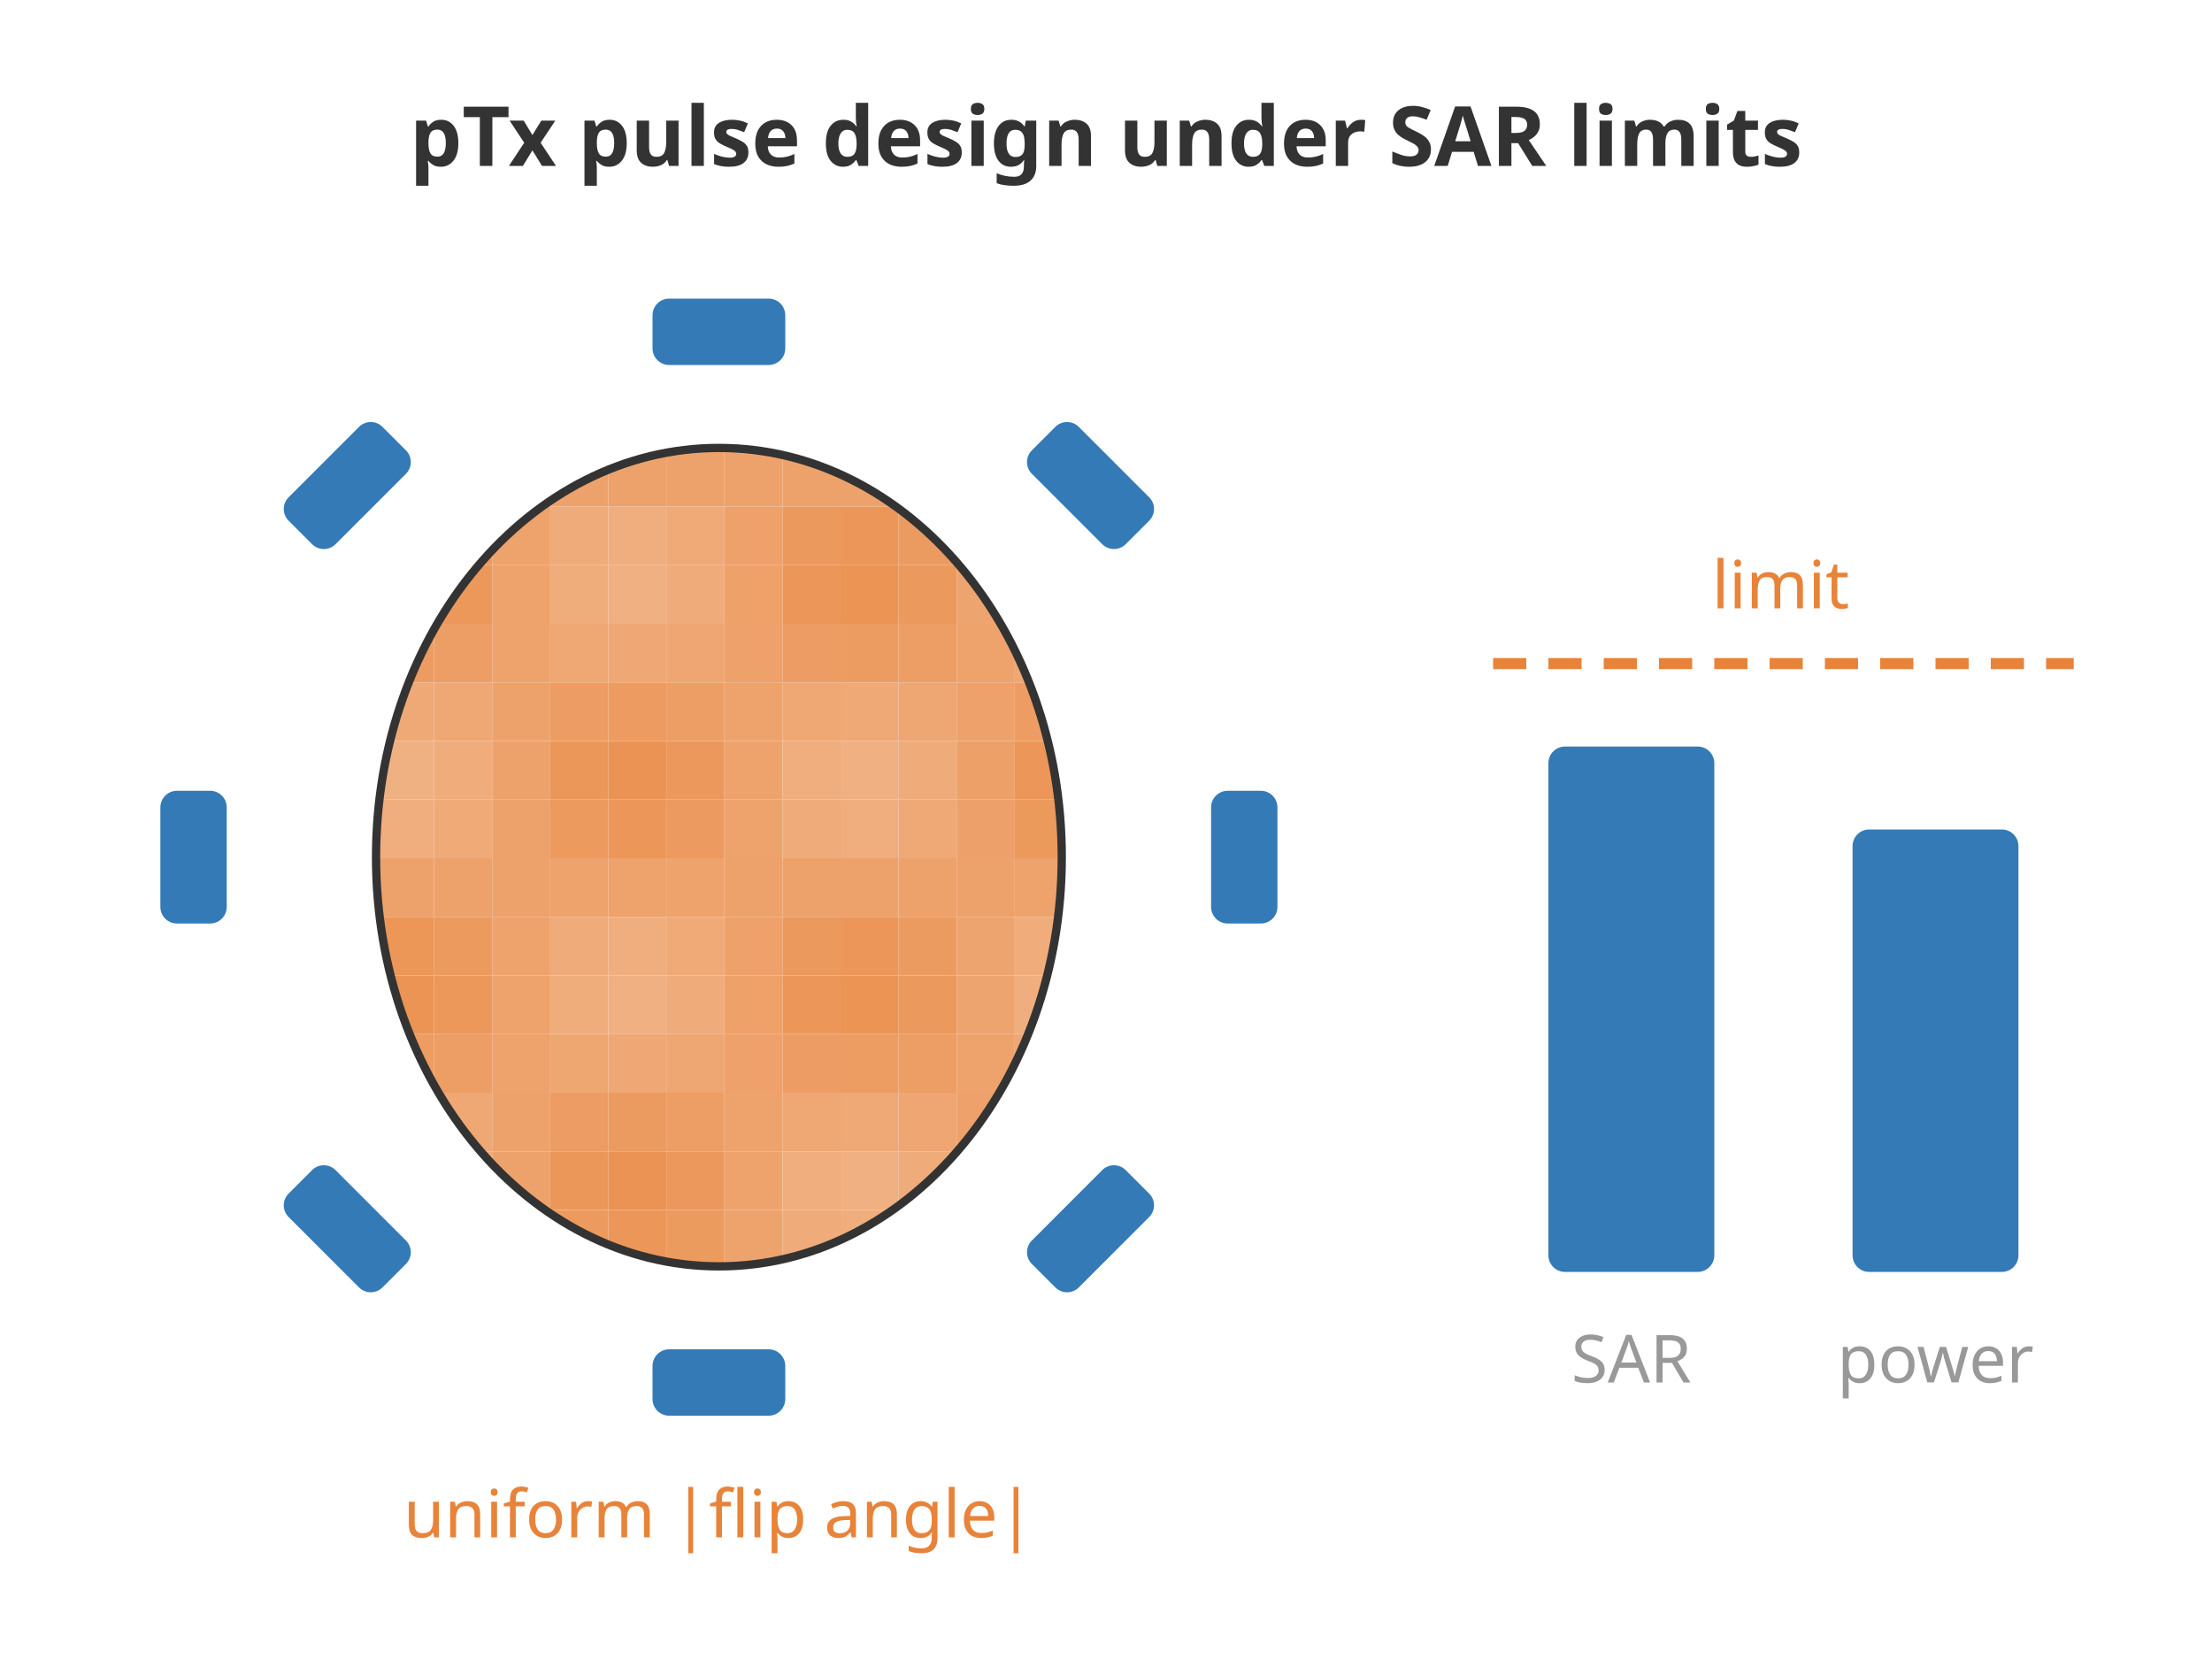
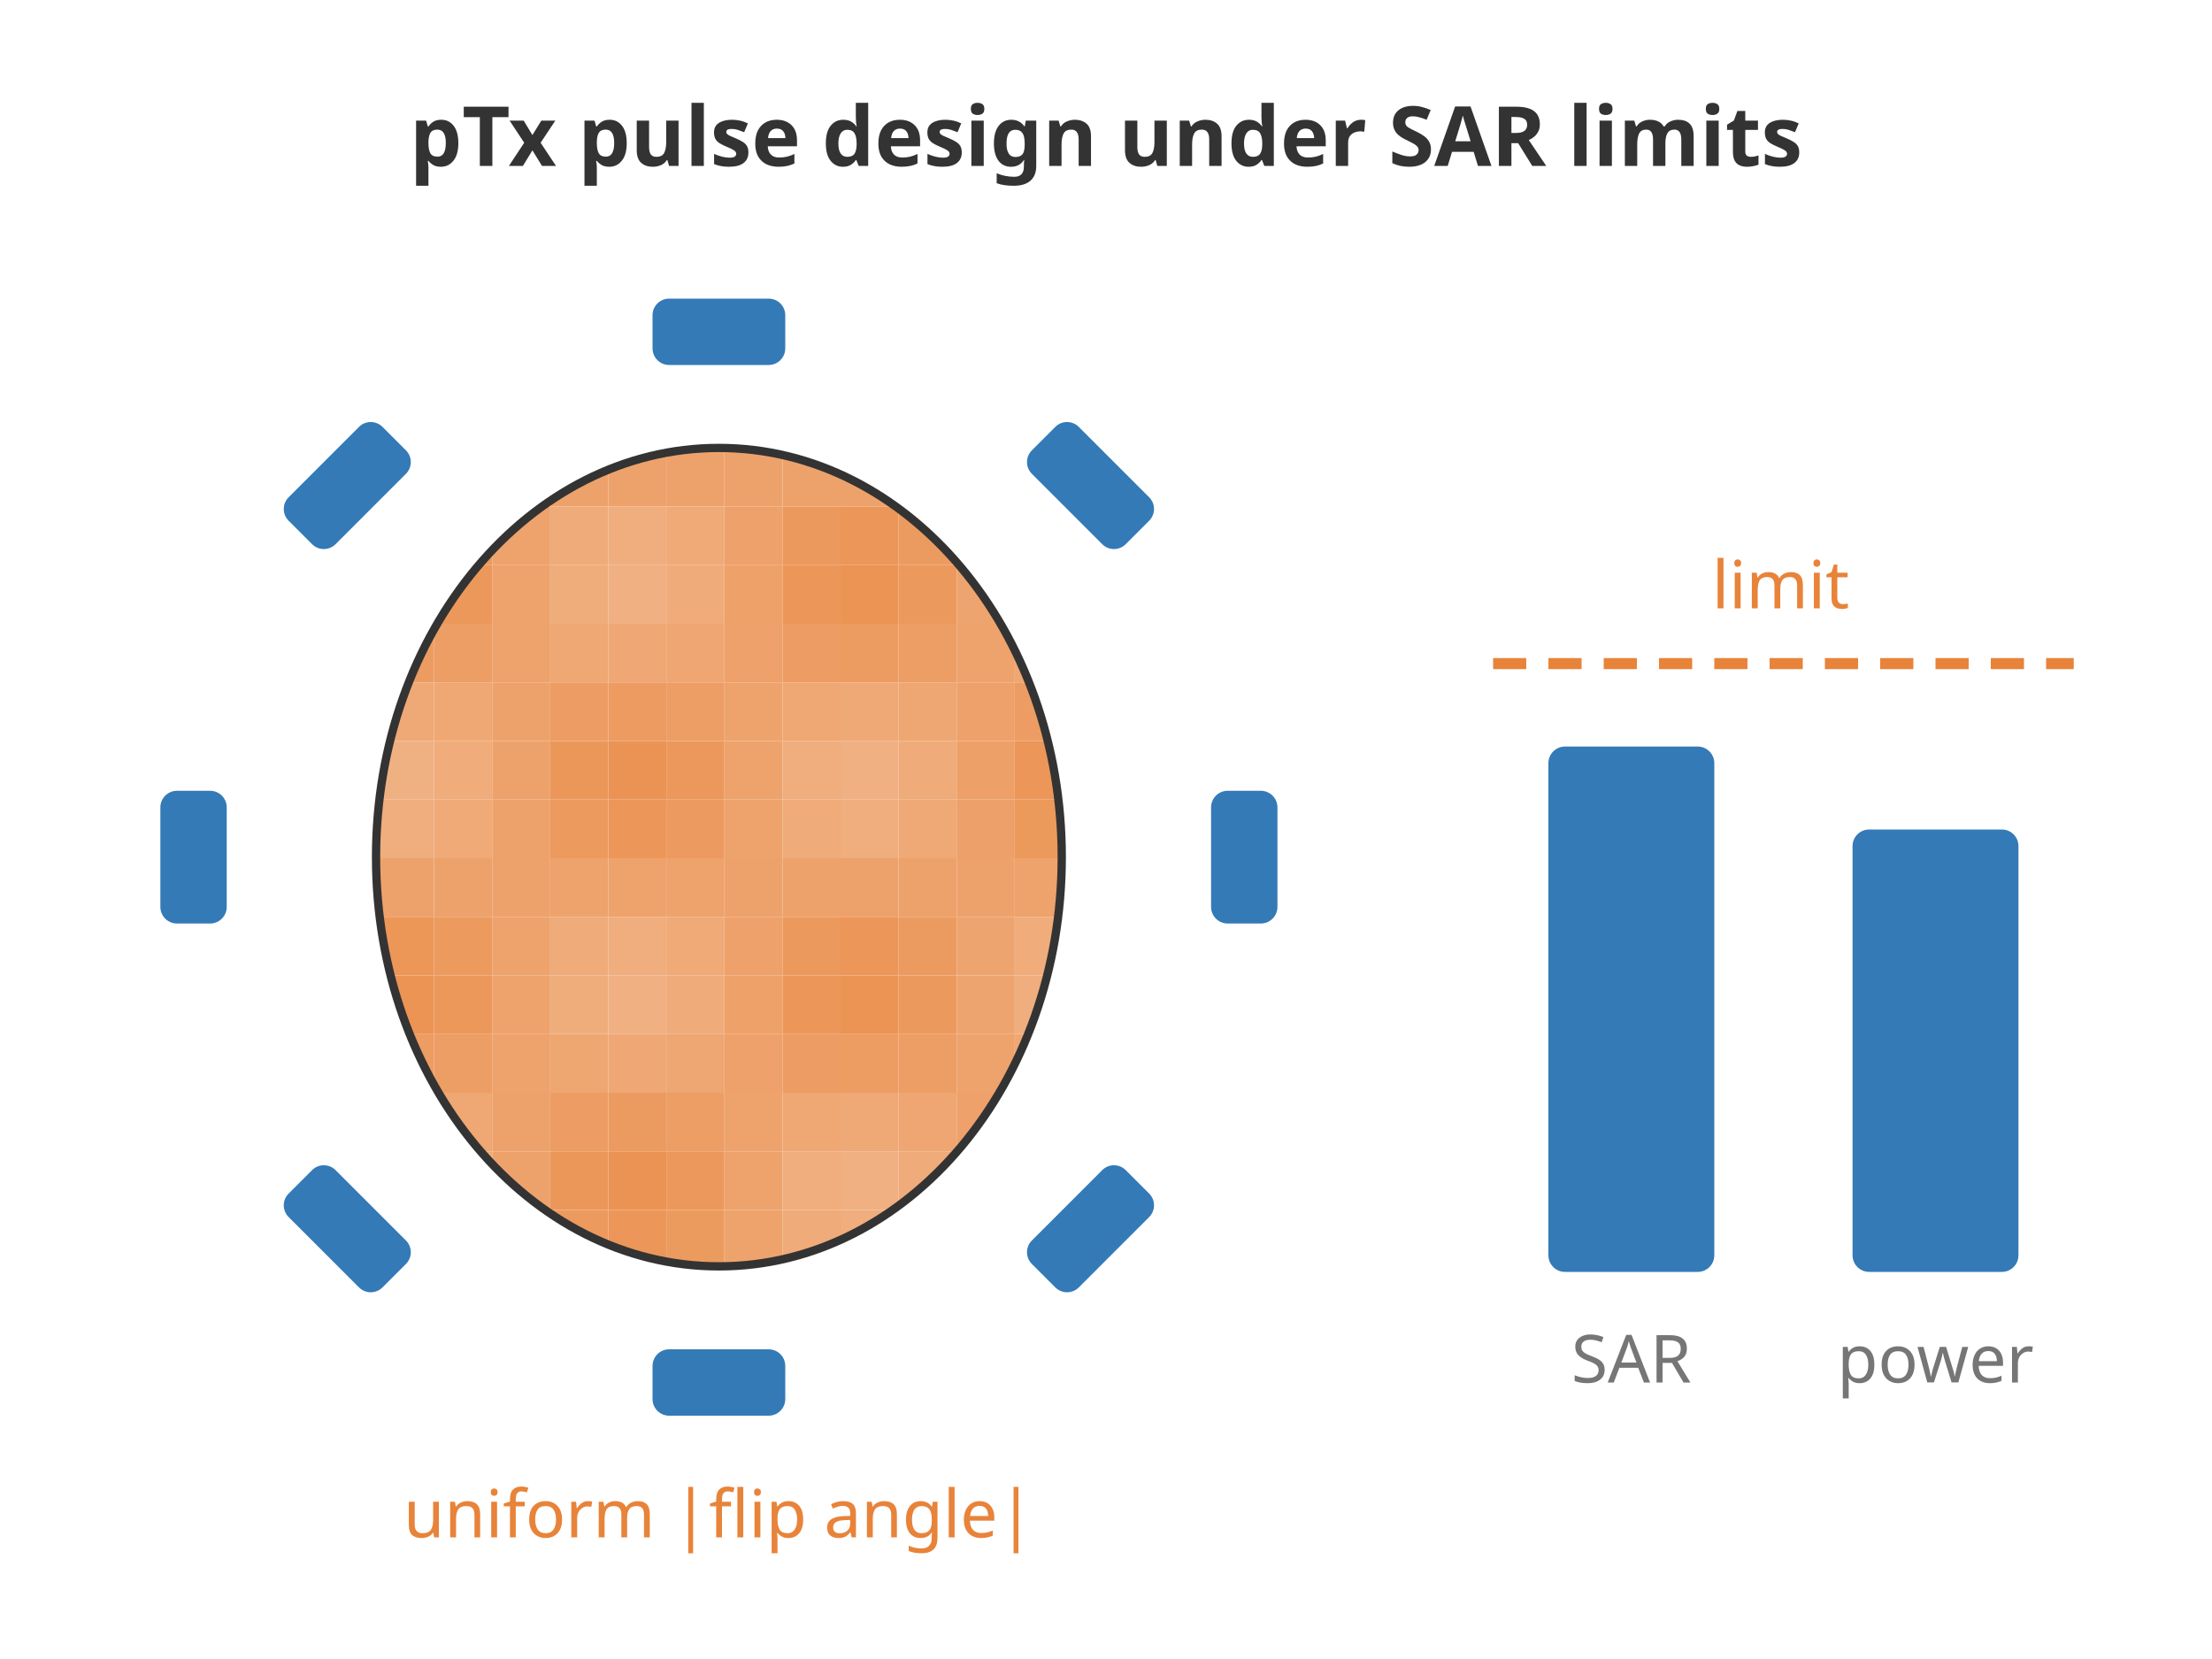
<svg xmlns="http://www.w3.org/2000/svg" viewBox="0 0 400 300" width="400" height="300" font-family="sans-serif">
  <defs>
    <marker id="arr" viewBox="0 0 10 10" refX="9" refY="5" markerWidth="7" markerHeight="7" orient="auto-start-reverse">
      <path d="M0,0 L10,5 L0,10 z" fill="#999999" />
    </marker>
  </defs>
  <rect width="400" height="300" fill="#ffffff" />
  <text x="200" y="30" font-size="15" text-anchor="middle" fill="#333333" font-weight="bold" font-style="normal">pTx pulse design under SAR limits</text>
  <rect x="213.0" y="149.0" width="24" height="12" rx="3" fill="#337ab7" transform="rotate(90.0 225.0 155.0)" />
  <rect x="185.2" y="216.2" width="24" height="12" rx="3" fill="#337ab7" transform="rotate(135.0 197.2 222.2)" />
  <rect x="118.0" y="244.0" width="24" height="12" rx="3" fill="#337ab7" transform="rotate(180.0 130.0 250.0)" />
  <rect x="50.8" y="216.2" width="24" height="12" rx="3" fill="#337ab7" transform="rotate(225.0 62.8 222.2)" />
  <rect x="23.0" y="149.0" width="24" height="12" rx="3" fill="#337ab7" transform="rotate(270.0 35.0 155.0)" />
  <rect x="50.8" y="81.8" width="24" height="12" rx="3" fill="#337ab7" transform="rotate(315.0 62.8 87.8)" />
  <rect x="118.0" y="54.0" width="24" height="12" rx="3" fill="#337ab7" transform="rotate(360.0 130.0 60.0)" />
  <rect x="185.2" y="81.8" width="24" height="12" rx="3" fill="#337ab7" transform="rotate(405.0 197.2 87.8)" />
  <clipPath id="head">
    <ellipse cx="130" cy="155" rx="62" ry="74" />
  </clipPath>
  <g clip-path="url(#head)">
    <rect x="68.0" y="81.0" width="10.5" height="10.6" rx="0" fill="#eea26b" stroke="none" stroke-width="1" />
    <rect x="78.5" y="81.0" width="10.5" height="10.6" rx="0" fill="#eea26b" stroke="none" stroke-width="1" />
    <rect x="89.0" y="81.0" width="10.5" height="10.6" rx="0" fill="#eea26b" stroke="none" stroke-width="1" />
    <rect x="99.5" y="81.0" width="10.5" height="10.6" rx="0" fill="#eea26b" stroke="none" stroke-width="1" />
    <rect x="110.0" y="81.0" width="10.5" height="10.6" rx="0" fill="#eea26b" stroke="none" stroke-width="1" />
    <rect x="120.5" y="81.0" width="10.5" height="10.6" rx="0" fill="#eea26b" stroke="none" stroke-width="1" />
    <rect x="131.0" y="81.0" width="10.5" height="10.6" rx="0" fill="#eea26b" stroke="none" stroke-width="1" />
    <rect x="141.5" y="81.0" width="10.5" height="10.6" rx="0" fill="#eea26b" stroke="none" stroke-width="1" />
    <rect x="152.0" y="81.0" width="10.5" height="10.6" rx="0" fill="#eea26b" stroke="none" stroke-width="1" />
    <rect x="162.5" y="81.0" width="10.5" height="10.6" rx="0" fill="#eea26b" stroke="none" stroke-width="1" />
    <rect x="173.0" y="81.0" width="10.5" height="10.6" rx="0" fill="#eea26b" stroke="none" stroke-width="1" />
    <rect x="183.5" y="81.0" width="10.5" height="10.6" rx="0" fill="#eea26b" stroke="none" stroke-width="1" />
    <rect x="68.0" y="91.6" width="10.5" height="10.6" rx="0" fill="#ec9659" stroke="none" stroke-width="1" />
    <rect x="78.5" y="91.6" width="10.5" height="10.6" rx="0" fill="#ec9a5e" stroke="none" stroke-width="1" />
    <rect x="89.0" y="91.6" width="10.5" height="10.6" rx="0" fill="#eea26c" stroke="none" stroke-width="1" />
    <rect x="99.5" y="91.6" width="10.5" height="10.6" rx="0" fill="#efab79" stroke="none" stroke-width="1" />
    <rect x="110.0" y="91.6" width="10.5" height="10.6" rx="0" fill="#f0ae7e" stroke="none" stroke-width="1" />
    <rect x="120.5" y="91.6" width="10.5" height="10.6" rx="0" fill="#efaa77" stroke="none" stroke-width="1" />
    <rect x="131.0" y="91.6" width="10.5" height="10.6" rx="0" fill="#eea16a" stroke="none" stroke-width="1" />
    <rect x="141.5" y="91.6" width="10.5" height="10.6" rx="0" fill="#ec995d" stroke="none" stroke-width="1" />
    <rect x="152.0" y="91.6" width="10.5" height="10.6" rx="0" fill="#ec9659" stroke="none" stroke-width="1" />
    <rect x="162.5" y="91.6" width="10.5" height="10.6" rx="0" fill="#ec9b60" stroke="none" stroke-width="1" />
    <rect x="173.0" y="91.6" width="10.5" height="10.6" rx="0" fill="#eea46e" stroke="none" stroke-width="1" />
    <rect x="183.5" y="91.6" width="10.5" height="10.6" rx="0" fill="#f0ab7a" stroke="none" stroke-width="1" />
    <rect x="68.0" y="102.2" width="10.5" height="10.6" rx="0" fill="#eb9454" stroke="none" stroke-width="1" />
    <rect x="78.5" y="102.2" width="10.5" height="10.6" rx="0" fill="#ec985b" stroke="none" stroke-width="1" />
    <rect x="89.0" y="102.2" width="10.5" height="10.6" rx="0" fill="#eea26c" stroke="none" stroke-width="1" />
    <rect x="99.5" y="102.2" width="10.5" height="10.6" rx="0" fill="#f0ad7c" stroke="none" stroke-width="1" />
    <rect x="110.0" y="102.2" width="10.5" height="10.6" rx="0" fill="#f0b082" stroke="none" stroke-width="1" />
    <rect x="120.5" y="102.2" width="10.5" height="10.6" rx="0" fill="#f0ab7a" stroke="none" stroke-width="1" />
    <rect x="131.0" y="102.2" width="10.5" height="10.6" rx="0" fill="#eea169" stroke="none" stroke-width="1" />
    <rect x="141.5" y="102.2" width="10.5" height="10.6" rx="0" fill="#ec9759" stroke="none" stroke-width="1" />
    <rect x="152.0" y="102.2" width="10.5" height="10.6" rx="0" fill="#eb9454" stroke="none" stroke-width="1" />
    <rect x="162.5" y="102.2" width="10.5" height="10.6" rx="0" fill="#ec995d" stroke="none" stroke-width="1" />
    <rect x="173.0" y="102.2" width="10.5" height="10.6" rx="0" fill="#eea46f" stroke="none" stroke-width="1" />
    <rect x="183.5" y="102.2" width="10.5" height="10.6" rx="0" fill="#f0ae7e" stroke="none" stroke-width="1" />
    <rect x="68.0" y="112.8" width="10.5" height="10.6" rx="0" fill="#ed9c61" stroke="none" stroke-width="1" />
    <rect x="78.5" y="112.8" width="10.5" height="10.6" rx="0" fill="#ed9e64" stroke="none" stroke-width="1" />
    <rect x="89.0" y="112.8" width="10.5" height="10.6" rx="0" fill="#eea26c" stroke="none" stroke-width="1" />
    <rect x="99.5" y="112.8" width="10.5" height="10.6" rx="0" fill="#efa773" stroke="none" stroke-width="1" />
    <rect x="110.0" y="112.8" width="10.5" height="10.6" rx="0" fill="#efa875" stroke="none" stroke-width="1" />
    <rect x="120.5" y="112.8" width="10.5" height="10.6" rx="0" fill="#efa672" stroke="none" stroke-width="1" />
    <rect x="131.0" y="112.8" width="10.5" height="10.6" rx="0" fill="#eea16a" stroke="none" stroke-width="1" />
    <rect x="141.5" y="112.8" width="10.5" height="10.6" rx="0" fill="#ed9d63" stroke="none" stroke-width="1" />
    <rect x="152.0" y="112.8" width="10.5" height="10.6" rx="0" fill="#ed9c61" stroke="none" stroke-width="1" />
    <rect x="162.5" y="112.8" width="10.5" height="10.6" rx="0" fill="#ed9e65" stroke="none" stroke-width="1" />
    <rect x="173.0" y="112.8" width="10.5" height="10.6" rx="0" fill="#eea36d" stroke="none" stroke-width="1" />
    <rect x="183.5" y="112.8" width="10.5" height="10.6" rx="0" fill="#efa773" stroke="none" stroke-width="1" />
    <rect x="68.0" y="123.4" width="10.5" height="10.6" rx="0" fill="#efa976" stroke="none" stroke-width="1" />
    <rect x="78.5" y="123.4" width="10.5" height="10.6" rx="0" fill="#efa773" stroke="none" stroke-width="1" />
    <rect x="89.0" y="123.4" width="10.5" height="10.6" rx="0" fill="#eea26b" stroke="none" stroke-width="1" />
    <rect x="99.5" y="123.4" width="10.5" height="10.6" rx="0" fill="#ed9d64" stroke="none" stroke-width="1" />
    <rect x="110.0" y="123.4" width="10.5" height="10.6" rx="0" fill="#ed9b61" stroke="none" stroke-width="1" />
    <rect x="120.5" y="123.4" width="10.5" height="10.6" rx="0" fill="#ed9e64" stroke="none" stroke-width="1" />
    <rect x="131.0" y="123.4" width="10.5" height="10.6" rx="0" fill="#eea36c" stroke="none" stroke-width="1" />
    <rect x="141.5" y="123.4" width="10.5" height="10.6" rx="0" fill="#efa773" stroke="none" stroke-width="1" />
    <rect x="152.0" y="123.4" width="10.5" height="10.6" rx="0" fill="#efa976" stroke="none" stroke-width="1" />
    <rect x="162.5" y="123.4" width="10.5" height="10.6" rx="0" fill="#eea672" stroke="none" stroke-width="1" />
    <rect x="173.0" y="123.4" width="10.5" height="10.6" rx="0" fill="#eea16a" stroke="none" stroke-width="1" />
    <rect x="183.5" y="123.4" width="10.5" height="10.6" rx="0" fill="#ed9d63" stroke="none" stroke-width="1" />
    <rect x="68.0" y="134.0" width="10.5" height="10.6" rx="0" fill="#f0b182" stroke="none" stroke-width="1" />
    <rect x="78.5" y="134.0" width="10.5" height="10.6" rx="0" fill="#f0ac7b" stroke="none" stroke-width="1" />
    <rect x="89.0" y="134.0" width="10.5" height="10.6" rx="0" fill="#eea26b" stroke="none" stroke-width="1" />
    <rect x="99.5" y="134.0" width="10.5" height="10.6" rx="0" fill="#ec975a" stroke="none" stroke-width="1" />
    <rect x="110.0" y="134.0" width="10.5" height="10.6" rx="0" fill="#eb9354" stroke="none" stroke-width="1" />
    <rect x="120.5" y="134.0" width="10.5" height="10.6" rx="0" fill="#ec985c" stroke="none" stroke-width="1" />
    <rect x="131.0" y="134.0" width="10.5" height="10.6" rx="0" fill="#eea36d" stroke="none" stroke-width="1" />
    <rect x="141.5" y="134.0" width="10.5" height="10.6" rx="0" fill="#f0ad7d" stroke="none" stroke-width="1" />
    <rect x="152.0" y="134.0" width="10.5" height="10.6" rx="0" fill="#f0b082" stroke="none" stroke-width="1" />
    <rect x="162.5" y="134.0" width="10.5" height="10.6" rx="0" fill="#efab79" stroke="none" stroke-width="1" />
    <rect x="173.0" y="134.0" width="10.5" height="10.6" rx="0" fill="#eda068" stroke="none" stroke-width="1" />
    <rect x="183.5" y="134.0" width="10.5" height="10.6" rx="0" fill="#ec9659" stroke="none" stroke-width="1" />
    <rect x="68.0" y="144.6" width="10.5" height="10.6" rx="0" fill="#f0ad7e" stroke="none" stroke-width="1" />
    <rect x="78.5" y="144.6" width="10.5" height="10.6" rx="0" fill="#efaa78" stroke="none" stroke-width="1" />
    <rect x="89.0" y="144.6" width="10.5" height="10.6" rx="0" fill="#eea26b" stroke="none" stroke-width="1" />
    <rect x="99.5" y="144.6" width="10.5" height="10.6" rx="0" fill="#ec9a5e" stroke="none" stroke-width="1" />
    <rect x="110.0" y="144.6" width="10.5" height="10.6" rx="0" fill="#ec9759" stroke="none" stroke-width="1" />
    <rect x="120.5" y="144.6" width="10.5" height="10.6" rx="0" fill="#ec9a5f" stroke="none" stroke-width="1" />
    <rect x="131.0" y="144.6" width="10.5" height="10.6" rx="0" fill="#eea36d" stroke="none" stroke-width="1" />
    <rect x="141.5" y="144.6" width="10.5" height="10.6" rx="0" fill="#efab79" stroke="none" stroke-width="1" />
    <rect x="152.0" y="144.6" width="10.5" height="10.6" rx="0" fill="#f0ad7d" stroke="none" stroke-width="1" />
    <rect x="162.5" y="144.6" width="10.5" height="10.6" rx="0" fill="#efa976" stroke="none" stroke-width="1" />
    <rect x="173.0" y="144.6" width="10.5" height="10.6" rx="0" fill="#eda069" stroke="none" stroke-width="1" />
    <rect x="183.5" y="144.6" width="10.5" height="10.6" rx="0" fill="#ec995c" stroke="none" stroke-width="1" />
    <rect x="68.0" y="155.2" width="10.5" height="10.6" rx="0" fill="#eea26b" stroke="none" stroke-width="1" />
    <rect x="78.5" y="155.2" width="10.5" height="10.6" rx="0" fill="#eea26b" stroke="none" stroke-width="1" />
    <rect x="89.0" y="155.2" width="10.5" height="10.6" rx="0" fill="#eea26b" stroke="none" stroke-width="1" />
    <rect x="99.5" y="155.2" width="10.5" height="10.6" rx="0" fill="#eea26c" stroke="none" stroke-width="1" />
    <rect x="110.0" y="155.2" width="10.5" height="10.6" rx="0" fill="#eea26c" stroke="none" stroke-width="1" />
    <rect x="120.5" y="155.2" width="10.5" height="10.6" rx="0" fill="#eea26c" stroke="none" stroke-width="1" />
    <rect x="131.0" y="155.2" width="10.5" height="10.6" rx="0" fill="#eea26b" stroke="none" stroke-width="1" />
    <rect x="141.5" y="155.2" width="10.5" height="10.6" rx="0" fill="#eea26b" stroke="none" stroke-width="1" />
    <rect x="152.0" y="155.2" width="10.5" height="10.6" rx="0" fill="#eea26b" stroke="none" stroke-width="1" />
    <rect x="162.5" y="155.2" width="10.5" height="10.6" rx="0" fill="#eea26b" stroke="none" stroke-width="1" />
    <rect x="173.0" y="155.2" width="10.5" height="10.6" rx="0" fill="#eea26b" stroke="none" stroke-width="1" />
    <rect x="183.5" y="155.2" width="10.5" height="10.6" rx="0" fill="#eea26c" stroke="none" stroke-width="1" />
    <rect x="68.0" y="165.8" width="10.5" height="10.6" rx="0" fill="#ec9658" stroke="none" stroke-width="1" />
    <rect x="78.5" y="165.8" width="10.5" height="10.6" rx="0" fill="#ec9a5e" stroke="none" stroke-width="1" />
    <rect x="89.0" y="165.8" width="10.5" height="10.6" rx="0" fill="#eea26c" stroke="none" stroke-width="1" />
    <rect x="99.5" y="165.8" width="10.5" height="10.6" rx="0" fill="#efab79" stroke="none" stroke-width="1" />
    <rect x="110.0" y="165.8" width="10.5" height="10.6" rx="0" fill="#f0ae7e" stroke="none" stroke-width="1" />
    <rect x="120.5" y="165.8" width="10.5" height="10.6" rx="0" fill="#efaa78" stroke="none" stroke-width="1" />
    <rect x="131.0" y="165.8" width="10.5" height="10.6" rx="0" fill="#eea16a" stroke="none" stroke-width="1" />
    <rect x="141.5" y="165.8" width="10.5" height="10.6" rx="0" fill="#ec995d" stroke="none" stroke-width="1" />
    <rect x="152.0" y="165.8" width="10.5" height="10.6" rx="0" fill="#ec9659" stroke="none" stroke-width="1" />
    <rect x="162.5" y="165.8" width="10.5" height="10.6" rx="0" fill="#ec9b60" stroke="none" stroke-width="1" />
    <rect x="173.0" y="165.8" width="10.5" height="10.6" rx="0" fill="#eea46e" stroke="none" stroke-width="1" />
    <rect x="183.5" y="165.8" width="10.5" height="10.6" rx="0" fill="#f0ac7a" stroke="none" stroke-width="1" />
    <rect x="68.0" y="176.4" width="10.5" height="10.6" rx="0" fill="#eb9454" stroke="none" stroke-width="1" />
    <rect x="78.5" y="176.4" width="10.5" height="10.6" rx="0" fill="#ec985b" stroke="none" stroke-width="1" />
    <rect x="89.0" y="176.4" width="10.5" height="10.6" rx="0" fill="#eea26c" stroke="none" stroke-width="1" />
    <rect x="99.5" y="176.4" width="10.5" height="10.6" rx="0" fill="#f0ad7c" stroke="none" stroke-width="1" />
    <rect x="110.0" y="176.4" width="10.5" height="10.6" rx="0" fill="#f0b082" stroke="none" stroke-width="1" />
    <rect x="120.5" y="176.4" width="10.5" height="10.6" rx="0" fill="#efab7a" stroke="none" stroke-width="1" />
    <rect x="131.0" y="176.4" width="10.5" height="10.6" rx="0" fill="#eea169" stroke="none" stroke-width="1" />
    <rect x="141.5" y="176.4" width="10.5" height="10.6" rx="0" fill="#ec9759" stroke="none" stroke-width="1" />
    <rect x="152.0" y="176.4" width="10.5" height="10.6" rx="0" fill="#eb9454" stroke="none" stroke-width="1" />
    <rect x="162.5" y="176.4" width="10.5" height="10.6" rx="0" fill="#ec995d" stroke="none" stroke-width="1" />
    <rect x="173.0" y="176.4" width="10.5" height="10.6" rx="0" fill="#eea46f" stroke="none" stroke-width="1" />
    <rect x="183.5" y="176.4" width="10.5" height="10.6" rx="0" fill="#f0ae7e" stroke="none" stroke-width="1" />
    <rect x="68.0" y="187.0" width="10.5" height="10.6" rx="0" fill="#ed9c62" stroke="none" stroke-width="1" />
    <rect x="78.5" y="187.0" width="10.5" height="10.6" rx="0" fill="#ed9e64" stroke="none" stroke-width="1" />
    <rect x="89.0" y="187.0" width="10.5" height="10.6" rx="0" fill="#eea26c" stroke="none" stroke-width="1" />
    <rect x="99.5" y="187.0" width="10.5" height="10.6" rx="0" fill="#efa772" stroke="none" stroke-width="1" />
    <rect x="110.0" y="187.0" width="10.5" height="10.6" rx="0" fill="#efa875" stroke="none" stroke-width="1" />
    <rect x="120.5" y="187.0" width="10.5" height="10.6" rx="0" fill="#eea672" stroke="none" stroke-width="1" />
    <rect x="131.0" y="187.0" width="10.5" height="10.6" rx="0" fill="#eea16a" stroke="none" stroke-width="1" />
    <rect x="141.5" y="187.0" width="10.5" height="10.6" rx="0" fill="#ed9d64" stroke="none" stroke-width="1" />
    <rect x="152.0" y="187.0" width="10.5" height="10.6" rx="0" fill="#ed9c62" stroke="none" stroke-width="1" />
    <rect x="162.5" y="187.0" width="10.5" height="10.6" rx="0" fill="#ed9e65" stroke="none" stroke-width="1" />
    <rect x="173.0" y="187.0" width="10.5" height="10.6" rx="0" fill="#eea36d" stroke="none" stroke-width="1" />
    <rect x="183.5" y="187.0" width="10.5" height="10.6" rx="0" fill="#efa773" stroke="none" stroke-width="1" />
    <rect x="68.0" y="197.6" width="10.5" height="10.6" rx="0" fill="#efa976" stroke="none" stroke-width="1" />
    <rect x="78.5" y="197.6" width="10.5" height="10.6" rx="0" fill="#efa773" stroke="none" stroke-width="1" />
    <rect x="89.0" y="197.6" width="10.5" height="10.6" rx="0" fill="#eea26b" stroke="none" stroke-width="1" />
    <rect x="99.5" y="197.6" width="10.5" height="10.6" rx="0" fill="#ed9d63" stroke="none" stroke-width="1" />
    <rect x="110.0" y="197.6" width="10.5" height="10.6" rx="0" fill="#ec9b60" stroke="none" stroke-width="1" />
    <rect x="120.5" y="197.6" width="10.5" height="10.6" rx="0" fill="#ed9e64" stroke="none" stroke-width="1" />
    <rect x="131.0" y="197.6" width="10.5" height="10.6" rx="0" fill="#eea36c" stroke="none" stroke-width="1" />
    <rect x="141.5" y="197.6" width="10.5" height="10.6" rx="0" fill="#efa774" stroke="none" stroke-width="1" />
    <rect x="152.0" y="197.6" width="10.5" height="10.6" rx="0" fill="#efa976" stroke="none" stroke-width="1" />
    <rect x="162.5" y="197.6" width="10.5" height="10.6" rx="0" fill="#efa672" stroke="none" stroke-width="1" />
    <rect x="173.0" y="197.6" width="10.5" height="10.6" rx="0" fill="#eea16a" stroke="none" stroke-width="1" />
    <rect x="183.5" y="197.6" width="10.5" height="10.6" rx="0" fill="#ed9c62" stroke="none" stroke-width="1" />
    <rect x="68.0" y="208.2" width="10.5" height="10.6" rx="0" fill="#f0b182" stroke="none" stroke-width="1" />
    <rect x="78.5" y="208.2" width="10.5" height="10.6" rx="0" fill="#f0ac7b" stroke="none" stroke-width="1" />
    <rect x="89.0" y="208.2" width="10.5" height="10.6" rx="0" fill="#eea26b" stroke="none" stroke-width="1" />
    <rect x="99.5" y="208.2" width="10.5" height="10.6" rx="0" fill="#ec975a" stroke="none" stroke-width="1" />
    <rect x="110.0" y="208.2" width="10.5" height="10.6" rx="0" fill="#eb9354" stroke="none" stroke-width="1" />
    <rect x="120.5" y="208.2" width="10.5" height="10.6" rx="0" fill="#ec985c" stroke="none" stroke-width="1" />
    <rect x="131.0" y="208.2" width="10.5" height="10.6" rx="0" fill="#eea36d" stroke="none" stroke-width="1" />
    <rect x="141.5" y="208.2" width="10.5" height="10.6" rx="0" fill="#f0ad7d" stroke="none" stroke-width="1" />
    <rect x="152.0" y="208.2" width="10.5" height="10.6" rx="0" fill="#f0b082" stroke="none" stroke-width="1" />
    <rect x="162.5" y="208.2" width="10.5" height="10.6" rx="0" fill="#efab79" stroke="none" stroke-width="1" />
    <rect x="173.0" y="208.2" width="10.5" height="10.6" rx="0" fill="#eda068" stroke="none" stroke-width="1" />
    <rect x="183.5" y="208.2" width="10.5" height="10.6" rx="0" fill="#ec9658" stroke="none" stroke-width="1" />
    <rect x="68.0" y="218.8" width="10.5" height="10.6" rx="0" fill="#f0ad7d" stroke="none" stroke-width="1" />
    <rect x="78.5" y="218.8" width="10.5" height="10.6" rx="0" fill="#efaa78" stroke="none" stroke-width="1" />
    <rect x="89.0" y="218.8" width="10.5" height="10.6" rx="0" fill="#eea26b" stroke="none" stroke-width="1" />
    <rect x="99.5" y="218.8" width="10.5" height="10.6" rx="0" fill="#ec9a5e" stroke="none" stroke-width="1" />
    <rect x="110.0" y="218.8" width="10.5" height="10.6" rx="0" fill="#ec9759" stroke="none" stroke-width="1" />
    <rect x="120.5" y="218.8" width="10.5" height="10.6" rx="0" fill="#ec9b5f" stroke="none" stroke-width="1" />
    <rect x="131.0" y="218.8" width="10.5" height="10.6" rx="0" fill="#eea36d" stroke="none" stroke-width="1" />
    <rect x="141.5" y="218.8" width="10.5" height="10.6" rx="0" fill="#efab79" stroke="none" stroke-width="1" />
    <rect x="152.0" y="218.8" width="10.5" height="10.6" rx="0" fill="#f0ad7d" stroke="none" stroke-width="1" />
    <rect x="162.5" y="218.8" width="10.5" height="10.6" rx="0" fill="#efa976" stroke="none" stroke-width="1" />
    <rect x="173.0" y="218.8" width="10.5" height="10.6" rx="0" fill="#eda069" stroke="none" stroke-width="1" />
    <rect x="183.5" y="218.8" width="10.5" height="10.6" rx="0" fill="#ec995d" stroke="none" stroke-width="1" />
  </g>
  <ellipse cx="130" cy="155" rx="62" ry="74" fill="none" stroke="#333333" stroke-width="1.5" />
  <text x="130" y="278" font-size="12" text-anchor="middle" fill="#e8833a" font-weight="normal" font-style="normal">uniform |flip angle|</text>
  <rect x="280.0" y="135.0" width="30.0" height="95.0" rx="3" fill="#337ab7" stroke="none" stroke-width="1" />
-   <text x="295" y="250" font-size="12" text-anchor="middle" fill="#999999" font-weight="normal" font-style="normal">SAR</text>
+   <text x="295" y="250" font-size="12" text-anchor="middle" fill="#767676" font-weight="normal" font-style="normal">SAR</text>
  <rect x="335.0" y="150.0" width="30.0" height="80.0" rx="3" fill="#337ab7" stroke="none" stroke-width="1" />
-   <text x="350" y="250" font-size="12" text-anchor="middle" fill="#999999" font-weight="normal" font-style="normal">power</text>
+   <text x="350" y="250" font-size="12" text-anchor="middle" fill="#767676" font-weight="normal" font-style="normal">power</text>
  <line x1="270" y1="120" x2="375" y2="120" stroke="#e8833a" stroke-width="2" stroke-dasharray="6,4" />
  <text x="322" y="110" font-size="12" text-anchor="middle" fill="#e8833a" font-weight="normal" font-style="normal">limit</text>
</svg>
